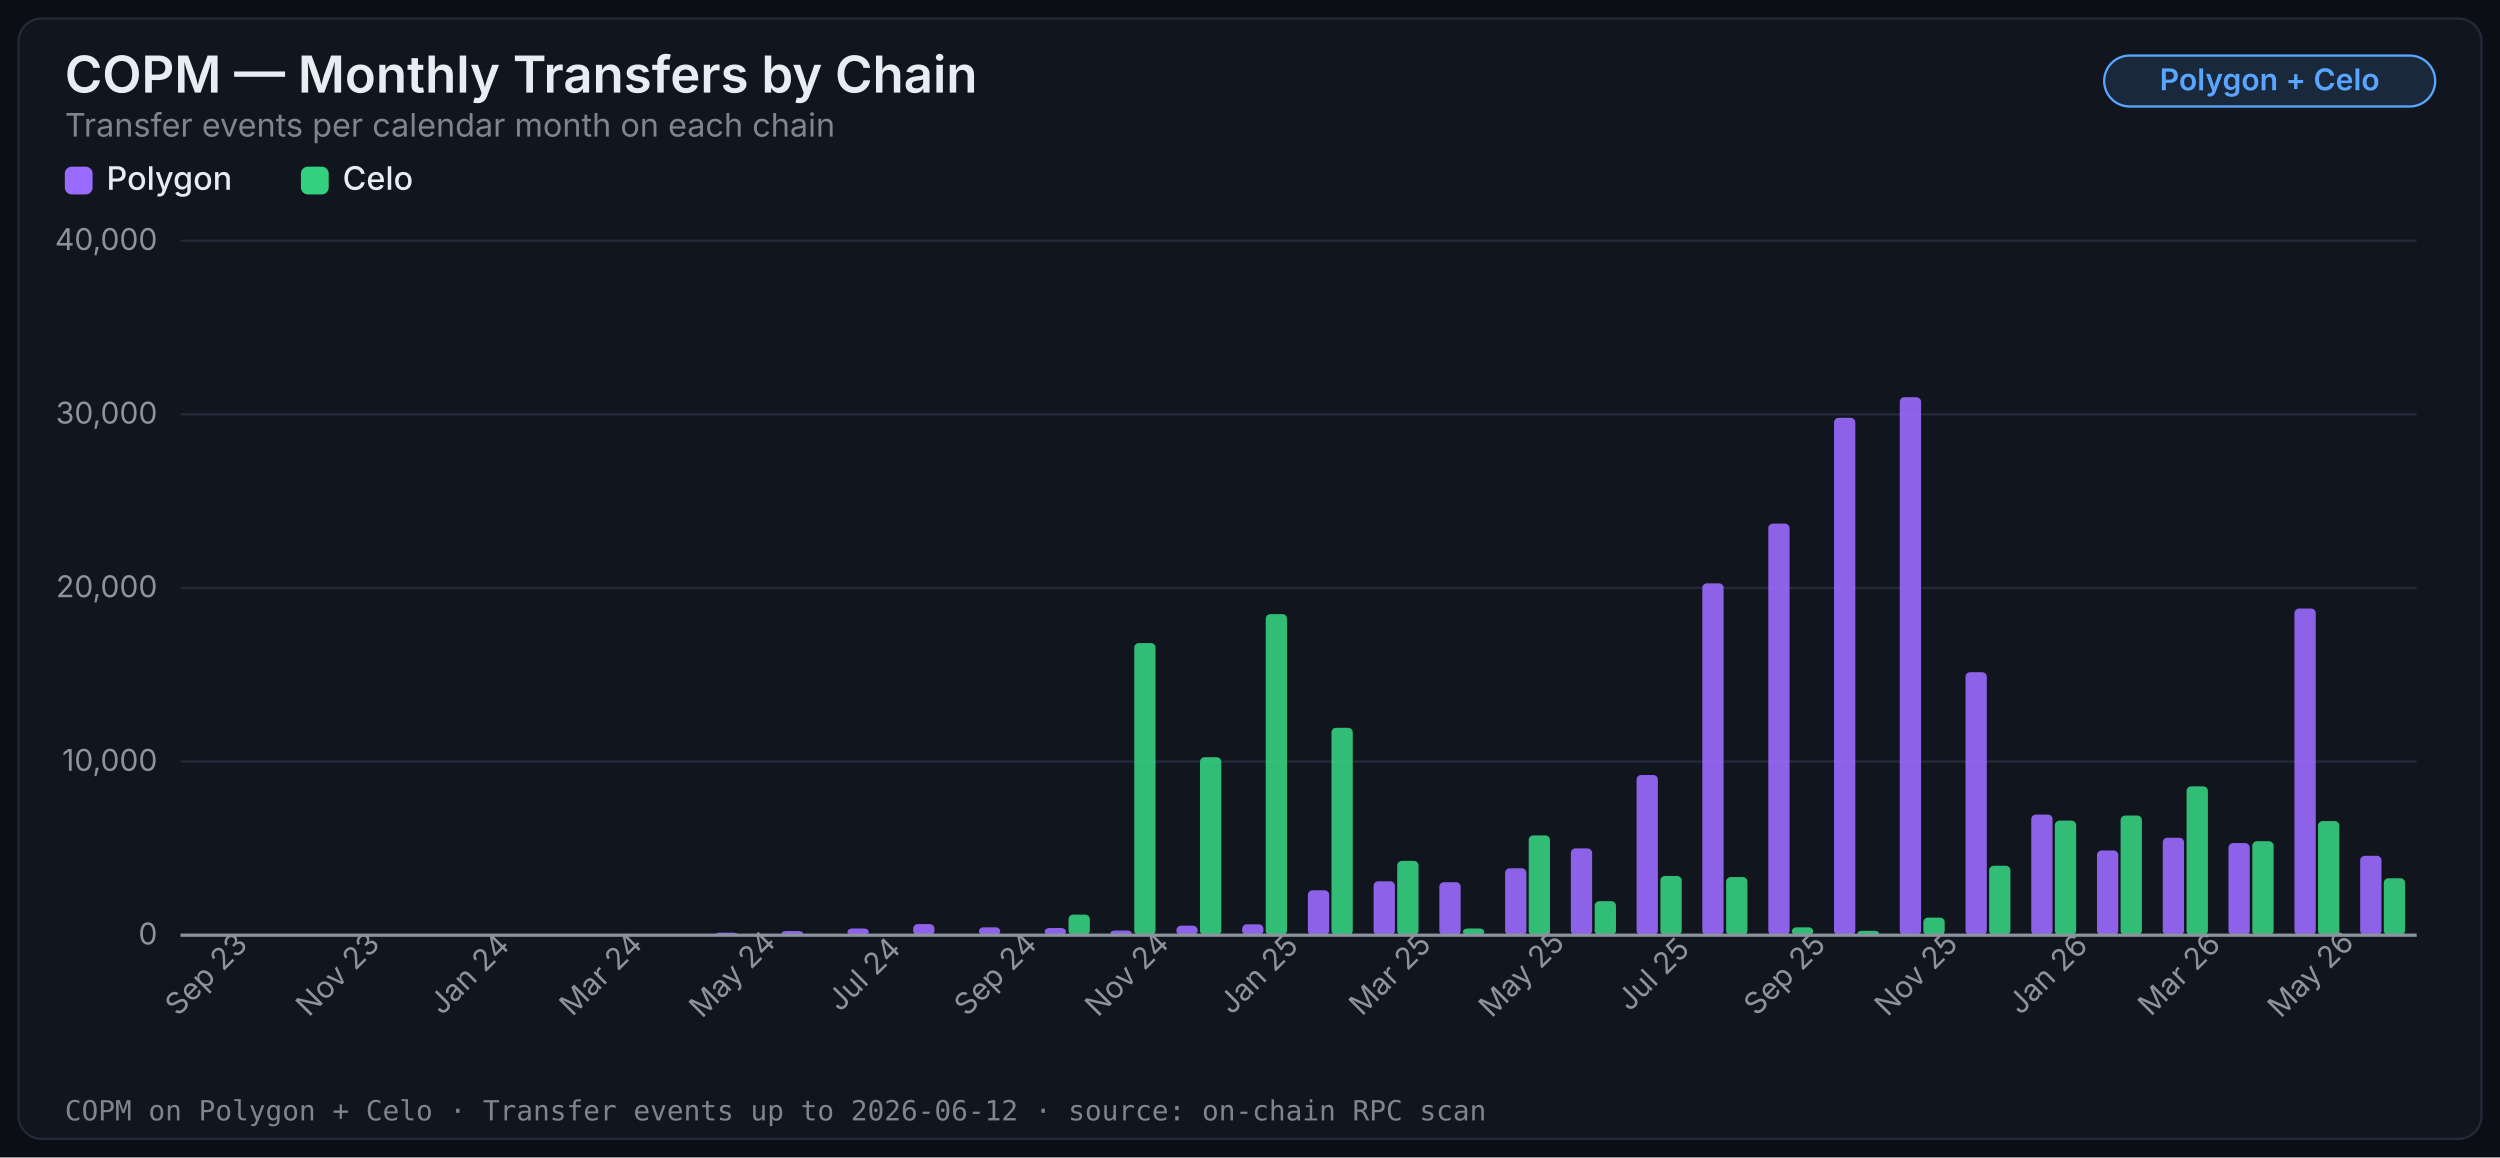
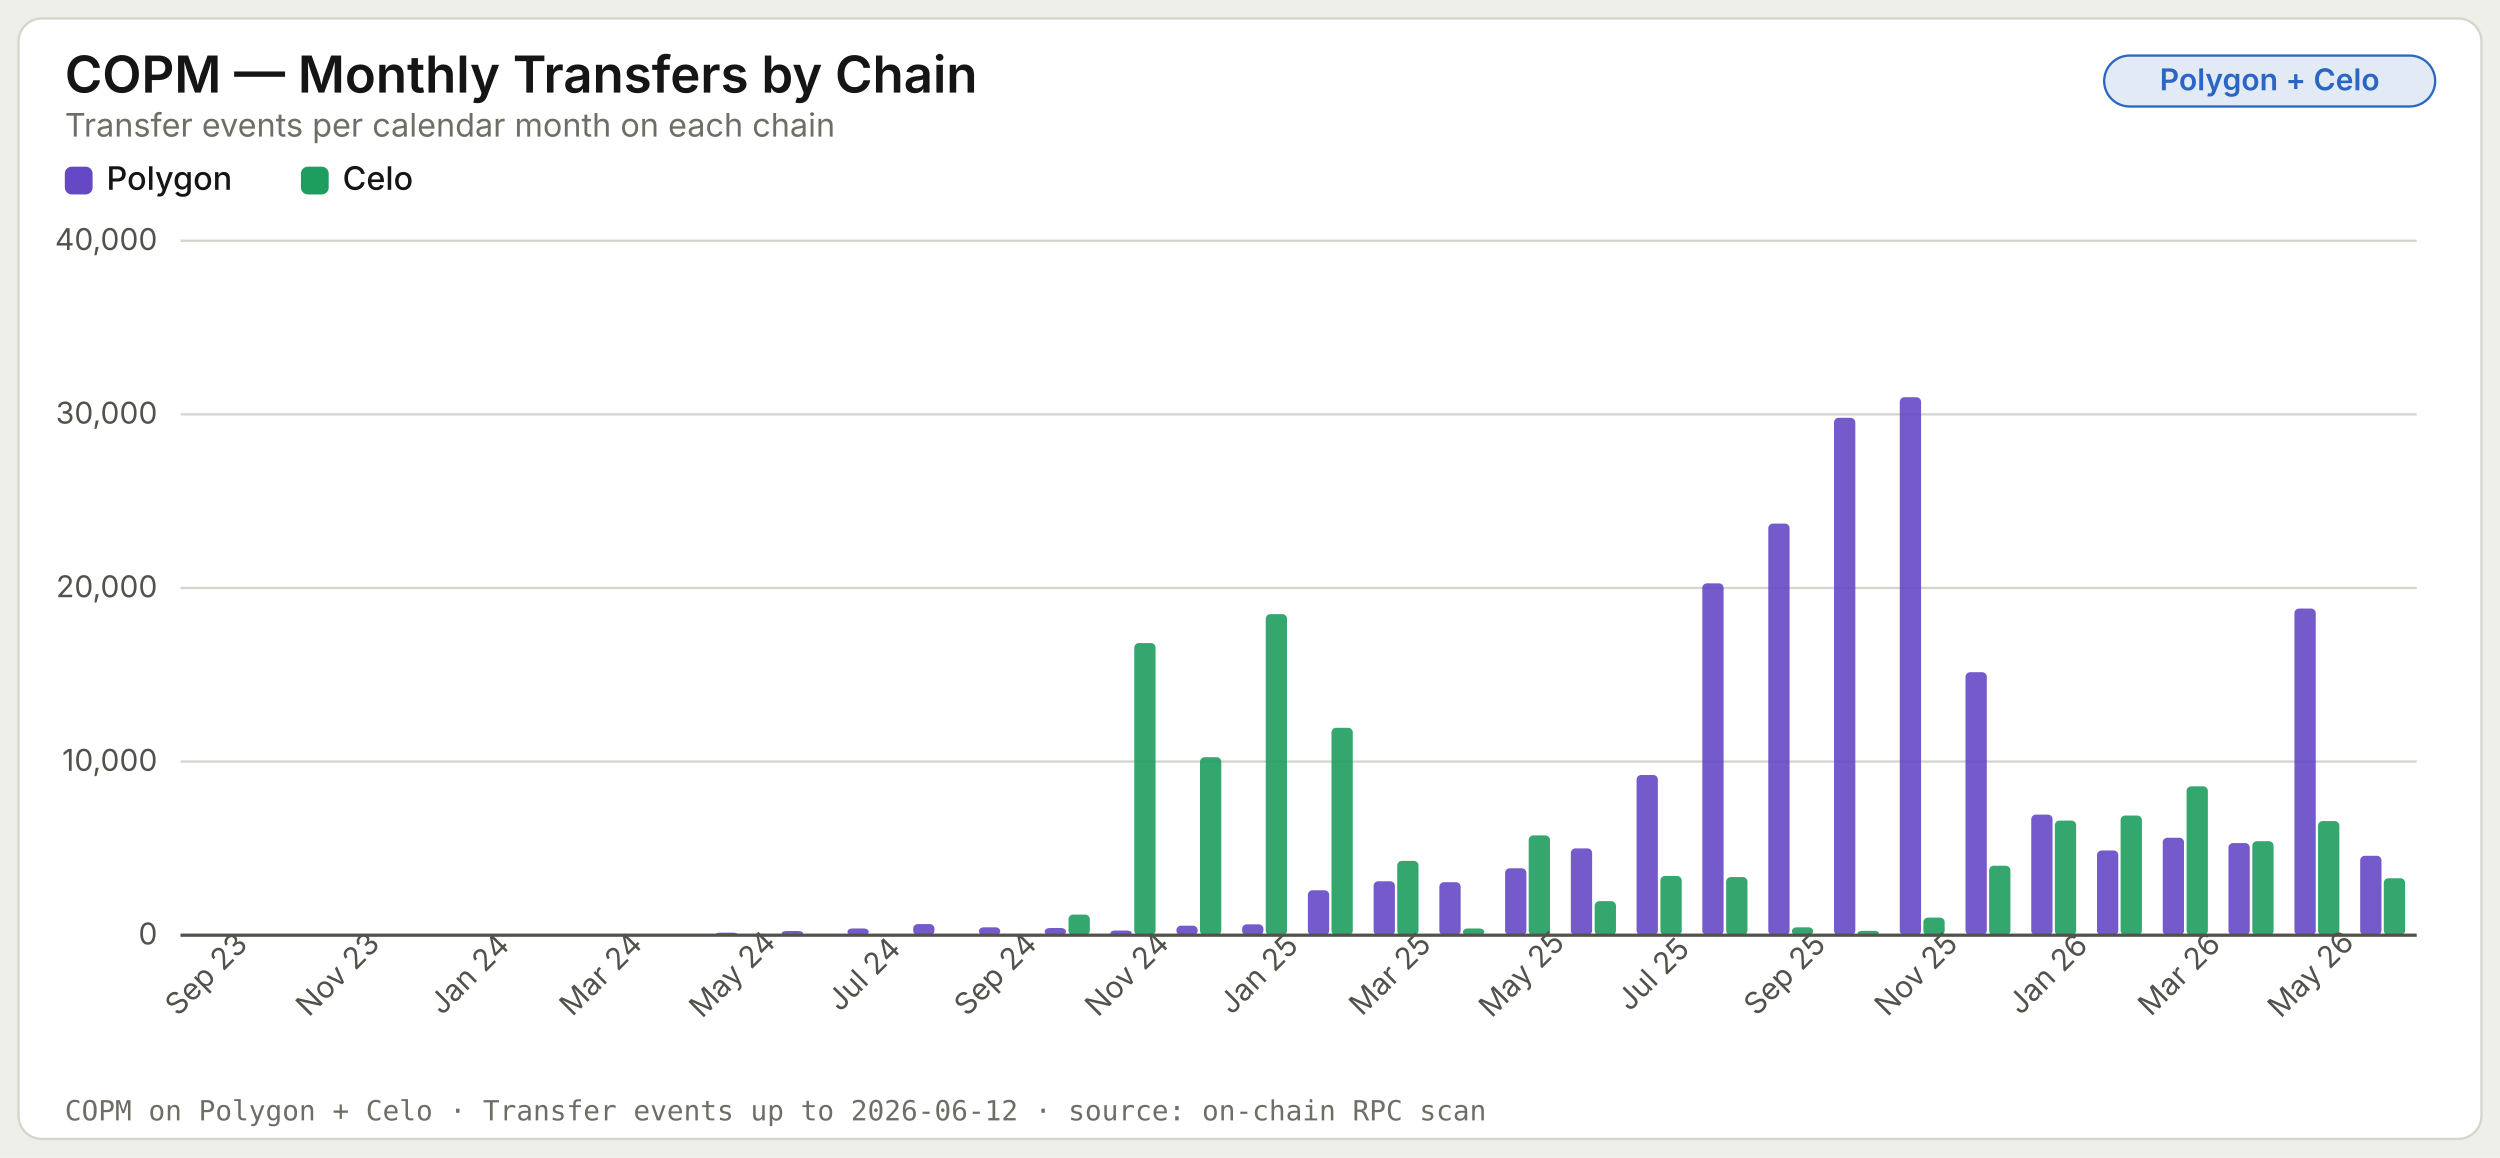
<svg xmlns="http://www.w3.org/2000/svg" width="1080" height="500" viewBox="0 0 1080 500" role="img" aria-label="COPM — Monthly Transfers by Chain">
  <style>
-     .title { font: 600 22px -apple-system, 'Segoe UI', system-ui, sans-serif; fill: #e6edf3; }
-     .subtitle { font: 400 14px -apple-system, 'Segoe UI', system-ui, sans-serif; fill: #7d8590; }
-     .axis { font: 400 13px -apple-system, 'Segoe UI', system-ui, sans-serif; fill: #8b949e; }
-     .label { font: 500 14px -apple-system, 'Segoe UI', system-ui, sans-serif; fill: #e6edf3; }
+     .title { font: 600 22px -apple-system, 'Segoe UI', system-ui, sans-serif; fill: #151515; }
+     .subtitle { font: 400 14px -apple-system, 'Segoe UI', system-ui, sans-serif; fill: #6e6e66; }
+     .axis { font: 400 13px -apple-system, 'Segoe UI', system-ui, sans-serif; fill: #52524c; }
+     .label { font: 500 14px -apple-system, 'Segoe UI', system-ui, sans-serif; fill: #151515; }
    .annot { font: 600 13px -apple-system, 'Segoe UI', system-ui, sans-serif; }
    .badge { font: 600 13px -apple-system, 'Segoe UI', system-ui, sans-serif; }
-     .footer { font: 400 12px ui-monospace, 'SF Mono', Menlo, monospace; fill: #7d8590; }
+     .footer { font: 400 12px ui-monospace, 'SF Mono', Menlo, monospace; fill: #6e6e66; }
  </style>
  <defs />
-   <rect width="1080" height="500" fill="#0b0e14" />
-   <rect x="8" y="8" width="1064" height="484" rx="10" fill="#11151d" stroke="#222938" stroke-width="1" />
+   <rect width="1080" height="500" fill="#eeefe9" />
+   <rect x="8" y="8" width="1064" height="484" rx="10" fill="#ffffff" stroke="#d4d5cc" stroke-width="1" />
  <text x="28" y="40" class="title">COPM — Monthly Transfers by Chain</text>
-   <rect x="909" y="24" width="143" height="22" rx="11" fill="#58a6ff22" stroke="#58a6ff" stroke-width="1" />
-   <text x="980.5" y="39" class="badge" fill="#58a6ff" text-anchor="middle">Polygon + Celo</text>
+   <rect x="909" y="24" width="143" height="22" rx="11" fill="#2a66c222" stroke="#2a66c2" stroke-width="1" />
+   <text x="980.5" y="39" class="badge" fill="#2a66c2" text-anchor="middle">Polygon + Celo</text>
  <text x="28" y="59" class="subtitle">Transfer events per calendar month on each chain</text>
-   <line x1="78" y1="404" x2="1044" y2="404" stroke="#222938" stroke-width="1" />
+   <line x1="78" y1="404" x2="1044" y2="404" stroke="#d4d5cc" stroke-width="1" />
  <text x="68" y="408" class="axis" text-anchor="end">0</text>
-   <line x1="78" y1="329" x2="1044" y2="329" stroke="#222938" stroke-width="1" />
+   <line x1="78" y1="329" x2="1044" y2="329" stroke="#d4d5cc" stroke-width="1" />
  <text x="68" y="333" class="axis" text-anchor="end">10,000</text>
-   <line x1="78" y1="254" x2="1044" y2="254" stroke="#222938" stroke-width="1" />
+   <line x1="78" y1="254" x2="1044" y2="254" stroke="#d4d5cc" stroke-width="1" />
  <text x="68" y="258" class="axis" text-anchor="end">20,000</text>
-   <line x1="78" y1="179" x2="1044" y2="179" stroke="#222938" stroke-width="1" />
+   <line x1="78" y1="179" x2="1044" y2="179" stroke="#d4d5cc" stroke-width="1" />
  <text x="68" y="183" class="axis" text-anchor="end">30,000</text>
-   <line x1="78" y1="104" x2="1044" y2="104" stroke="#222938" stroke-width="1" />
+   <line x1="78" y1="104" x2="1044" y2="104" stroke="#d4d5cc" stroke-width="1" />
  <text x="68" y="108" class="axis" text-anchor="end">40,000</text>
-   <rect x="28" y="72" width="12" height="12" rx="3" fill="#9a6bff" />
+   <rect x="28" y="72" width="12" height="12" rx="3" fill="#6549c4" />
  <text x="46" y="82" class="label">Polygon</text>
-   <rect x="130" y="72" width="12" height="12" rx="3" fill="#35d07f" />
+   <rect x="130" y="72" width="12" height="12" rx="3" fill="#1d9e5f" />
  <text x="148" y="82" class="label">Celo</text>
-   <rect x="82.0" y="403.6" width="9.2" height="0.4" fill="#9a6bff" fill-opacity="0.9" rx="2" />
-   <rect x="92.2" y="404.0" width="9.2" height="0.0" fill="#35d07f" fill-opacity="0.9" rx="2" />
+   <rect x="82.0" y="403.6" width="9.2" height="0.4" fill="#6549c4" fill-opacity="0.9" rx="2" />
+   <rect x="92.2" y="404.0" width="9.2" height="0.0" fill="#1d9e5f" fill-opacity="0.9" rx="2" />
  <text x="92.206" y="424" class="axis" text-anchor="middle" transform="rotate(-45 92.20588 424)">Sep 23</text>
-   <rect x="110.4" y="403.9" width="9.2" height="0.1" fill="#9a6bff" fill-opacity="0.9" rx="2" />
-   <rect x="120.6" y="404.0" width="9.2" height="0.0" fill="#35d07f" fill-opacity="0.9" rx="2" />
-   <rect x="138.8" y="403.9" width="9.2" height="0.1" fill="#9a6bff" fill-opacity="0.9" rx="2" />
-   <rect x="149.0" y="404.0" width="9.2" height="0.0" fill="#35d07f" fill-opacity="0.9" rx="2" />
+   <rect x="110.4" y="403.9" width="9.2" height="0.1" fill="#6549c4" fill-opacity="0.9" rx="2" />
+   <rect x="120.6" y="404.0" width="9.2" height="0.0" fill="#1d9e5f" fill-opacity="0.9" rx="2" />
+   <rect x="138.8" y="403.9" width="9.2" height="0.1" fill="#6549c4" fill-opacity="0.9" rx="2" />
+   <rect x="149.0" y="404.0" width="9.2" height="0.0" fill="#1d9e5f" fill-opacity="0.9" rx="2" />
  <text x="149.029" y="424" class="axis" text-anchor="middle" transform="rotate(-45 149.0294 424)">Nov 23</text>
-   <rect x="167.2" y="404.0" width="9.2" height="0.0" fill="#9a6bff" fill-opacity="0.9" rx="2" />
-   <rect x="177.4" y="404.0" width="9.2" height="0.0" fill="#35d07f" fill-opacity="0.9" rx="2" />
-   <rect x="195.6" y="403.7" width="9.2" height="0.3" fill="#9a6bff" fill-opacity="0.9" rx="2" />
-   <rect x="205.9" y="404.0" width="9.2" height="0.0" fill="#35d07f" fill-opacity="0.9" rx="2" />
+   <rect x="167.2" y="404.0" width="9.2" height="0.0" fill="#6549c4" fill-opacity="0.9" rx="2" />
+   <rect x="177.4" y="404.0" width="9.2" height="0.0" fill="#1d9e5f" fill-opacity="0.9" rx="2" />
+   <rect x="195.6" y="403.7" width="9.2" height="0.3" fill="#6549c4" fill-opacity="0.9" rx="2" />
+   <rect x="205.9" y="404.0" width="9.2" height="0.0" fill="#1d9e5f" fill-opacity="0.9" rx="2" />
  <text x="205.853" y="424" class="axis" text-anchor="middle" transform="rotate(-45 205.8529 424)">Jan 24</text>
-   <rect x="224.0" y="403.9" width="9.2" height="0.1" fill="#9a6bff" fill-opacity="0.9" rx="2" />
-   <rect x="234.3" y="404.0" width="9.2" height="0.0" fill="#35d07f" fill-opacity="0.9" rx="2" />
-   <rect x="252.4" y="403.8" width="9.2" height="0.2" fill="#9a6bff" fill-opacity="0.9" rx="2" />
-   <rect x="262.7" y="404.0" width="9.2" height="0.0" fill="#35d07f" fill-opacity="0.9" rx="2" />
+   <rect x="224.0" y="403.9" width="9.2" height="0.1" fill="#6549c4" fill-opacity="0.9" rx="2" />
+   <rect x="234.3" y="404.0" width="9.2" height="0.0" fill="#1d9e5f" fill-opacity="0.9" rx="2" />
+   <rect x="252.4" y="403.8" width="9.2" height="0.2" fill="#6549c4" fill-opacity="0.9" rx="2" />
+   <rect x="262.7" y="404.0" width="9.2" height="0.0" fill="#1d9e5f" fill-opacity="0.9" rx="2" />
  <text x="262.676" y="424" class="axis" text-anchor="middle" transform="rotate(-45 262.6765 424)">Mar 24</text>
-   <rect x="280.9" y="403.7" width="9.2" height="0.3" fill="#9a6bff" fill-opacity="0.9" rx="2" />
-   <rect x="291.1" y="404.0" width="9.2" height="0.0" fill="#35d07f" fill-opacity="0.9" rx="2" />
-   <rect x="309.3" y="402.9" width="9.2" height="1.1" fill="#9a6bff" fill-opacity="0.9" rx="2" />
-   <rect x="319.5" y="404.0" width="9.2" height="0.0" fill="#35d07f" fill-opacity="0.9" rx="2" />
+   <rect x="280.9" y="403.7" width="9.2" height="0.3" fill="#6549c4" fill-opacity="0.9" rx="2" />
+   <rect x="291.1" y="404.0" width="9.2" height="0.0" fill="#1d9e5f" fill-opacity="0.9" rx="2" />
+   <rect x="309.3" y="402.9" width="9.2" height="1.1" fill="#6549c4" fill-opacity="0.9" rx="2" />
+   <rect x="319.5" y="404.0" width="9.2" height="0.0" fill="#1d9e5f" fill-opacity="0.9" rx="2" />
  <text x="319.5" y="424" class="axis" text-anchor="middle" transform="rotate(-45 319.5 424)">May 24</text>
-   <rect x="337.7" y="402.2" width="9.2" height="1.8" fill="#9a6bff" fill-opacity="0.9" rx="2" />
-   <rect x="347.9" y="404.0" width="9.2" height="0.0" fill="#35d07f" fill-opacity="0.9" rx="2" />
-   <rect x="366.1" y="401.1" width="9.2" height="2.9" fill="#9a6bff" fill-opacity="0.9" rx="2" />
-   <rect x="376.3" y="404.0" width="9.2" height="0.0" fill="#35d07f" fill-opacity="0.9" rx="2" />
+   <rect x="337.7" y="402.2" width="9.2" height="1.8" fill="#6549c4" fill-opacity="0.9" rx="2" />
+   <rect x="347.9" y="404.0" width="9.2" height="0.0" fill="#1d9e5f" fill-opacity="0.9" rx="2" />
+   <rect x="366.1" y="401.1" width="9.2" height="2.9" fill="#6549c4" fill-opacity="0.9" rx="2" />
+   <rect x="376.3" y="404.0" width="9.2" height="0.0" fill="#1d9e5f" fill-opacity="0.9" rx="2" />
  <text x="376.324" y="424" class="axis" text-anchor="middle" transform="rotate(-45 376.3235 424)">Jul 24</text>
-   <rect x="394.5" y="399.2" width="9.2" height="4.8" fill="#9a6bff" fill-opacity="0.9" rx="2" />
-   <rect x="404.7" y="404.0" width="9.2" height="0.0" fill="#35d07f" fill-opacity="0.9" rx="2" />
-   <rect x="422.9" y="400.6" width="9.2" height="3.4" fill="#9a6bff" fill-opacity="0.9" rx="2" />
-   <rect x="433.1" y="404.0" width="9.2" height="0.0" fill="#35d07f" fill-opacity="0.9" rx="2" />
+   <rect x="394.5" y="399.2" width="9.2" height="4.8" fill="#6549c4" fill-opacity="0.9" rx="2" />
+   <rect x="404.7" y="404.0" width="9.2" height="0.0" fill="#1d9e5f" fill-opacity="0.9" rx="2" />
+   <rect x="422.9" y="400.6" width="9.2" height="3.4" fill="#6549c4" fill-opacity="0.9" rx="2" />
+   <rect x="433.1" y="404.0" width="9.2" height="0.0" fill="#1d9e5f" fill-opacity="0.9" rx="2" />
  <text x="433.147" y="424" class="axis" text-anchor="middle" transform="rotate(-45 433.1471 424)">Sep 24</text>
-   <rect x="451.3" y="400.9" width="9.2" height="3.1" fill="#9a6bff" fill-opacity="0.9" rx="2" />
-   <rect x="461.6" y="395.1" width="9.2" height="8.9" fill="#35d07f" fill-opacity="0.9" rx="2" />
-   <rect x="479.7" y="402.0" width="9.2" height="2.0" fill="#9a6bff" fill-opacity="0.9" rx="2" />
-   <rect x="490.0" y="277.8" width="9.2" height="126.2" fill="#35d07f" fill-opacity="0.9" rx="2" />
+   <rect x="451.3" y="400.9" width="9.2" height="3.1" fill="#6549c4" fill-opacity="0.9" rx="2" />
+   <rect x="461.6" y="395.1" width="9.2" height="8.9" fill="#1d9e5f" fill-opacity="0.9" rx="2" />
+   <rect x="479.7" y="402.0" width="9.2" height="2.0" fill="#6549c4" fill-opacity="0.9" rx="2" />
+   <rect x="490.0" y="277.8" width="9.2" height="126.2" fill="#1d9e5f" fill-opacity="0.9" rx="2" />
  <text x="489.971" y="424" class="axis" text-anchor="middle" transform="rotate(-45 489.9706 424)">Nov 24</text>
-   <rect x="508.2" y="399.9" width="9.2" height="4.1" fill="#9a6bff" fill-opacity="0.9" rx="2" />
-   <rect x="518.4" y="327.1" width="9.2" height="76.9" fill="#35d07f" fill-opacity="0.9" rx="2" />
-   <rect x="536.6" y="399.3" width="9.2" height="4.7" fill="#9a6bff" fill-opacity="0.9" rx="2" />
-   <rect x="546.8" y="265.3" width="9.2" height="138.7" fill="#35d07f" fill-opacity="0.9" rx="2" />
+   <rect x="508.2" y="399.9" width="9.2" height="4.1" fill="#6549c4" fill-opacity="0.9" rx="2" />
+   <rect x="518.4" y="327.1" width="9.2" height="76.9" fill="#1d9e5f" fill-opacity="0.9" rx="2" />
+   <rect x="536.6" y="399.3" width="9.2" height="4.7" fill="#6549c4" fill-opacity="0.9" rx="2" />
+   <rect x="546.8" y="265.3" width="9.2" height="138.7" fill="#1d9e5f" fill-opacity="0.9" rx="2" />
  <text x="546.794" y="424" class="axis" text-anchor="middle" transform="rotate(-45 546.7941 424)">Jan 25</text>
-   <rect x="565.0" y="384.6" width="9.2" height="19.4" fill="#9a6bff" fill-opacity="0.9" rx="2" />
-   <rect x="575.2" y="314.4" width="9.2" height="89.6" fill="#35d07f" fill-opacity="0.9" rx="2" />
-   <rect x="593.4" y="380.7" width="9.2" height="23.3" fill="#9a6bff" fill-opacity="0.9" rx="2" />
-   <rect x="603.6" y="371.9" width="9.2" height="32.1" fill="#35d07f" fill-opacity="0.9" rx="2" />
+   <rect x="565.0" y="384.6" width="9.2" height="19.4" fill="#6549c4" fill-opacity="0.9" rx="2" />
+   <rect x="575.2" y="314.4" width="9.2" height="89.6" fill="#1d9e5f" fill-opacity="0.9" rx="2" />
+   <rect x="593.4" y="380.7" width="9.2" height="23.3" fill="#6549c4" fill-opacity="0.9" rx="2" />
+   <rect x="603.6" y="371.9" width="9.2" height="32.1" fill="#1d9e5f" fill-opacity="0.9" rx="2" />
  <text x="603.618" y="424" class="axis" text-anchor="middle" transform="rotate(-45 603.6176 424)">Mar 25</text>
-   <rect x="621.8" y="381.1" width="9.2" height="22.9" fill="#9a6bff" fill-opacity="0.9" rx="2" />
-   <rect x="632.0" y="401.1" width="9.2" height="2.9" fill="#35d07f" fill-opacity="0.9" rx="2" />
-   <rect x="650.2" y="375.1" width="9.2" height="28.9" fill="#9a6bff" fill-opacity="0.9" rx="2" />
-   <rect x="660.4" y="360.9" width="9.2" height="43.1" fill="#35d07f" fill-opacity="0.9" rx="2" />
+   <rect x="621.8" y="381.1" width="9.2" height="22.9" fill="#6549c4" fill-opacity="0.9" rx="2" />
+   <rect x="632.0" y="401.1" width="9.2" height="2.9" fill="#1d9e5f" fill-opacity="0.9" rx="2" />
+   <rect x="650.2" y="375.1" width="9.2" height="28.9" fill="#6549c4" fill-opacity="0.9" rx="2" />
+   <rect x="660.4" y="360.9" width="9.2" height="43.1" fill="#1d9e5f" fill-opacity="0.9" rx="2" />
  <text x="660.441" y="424" class="axis" text-anchor="middle" transform="rotate(-45 660.4412 424)">May 25</text>
-   <rect x="678.6" y="366.5" width="9.2" height="37.5" fill="#9a6bff" fill-opacity="0.9" rx="2" />
-   <rect x="688.9" y="389.3" width="9.2" height="14.7" fill="#35d07f" fill-opacity="0.9" rx="2" />
-   <rect x="707.0" y="334.8" width="9.2" height="69.2" fill="#9a6bff" fill-opacity="0.9" rx="2" />
-   <rect x="717.3" y="378.4" width="9.2" height="25.6" fill="#35d07f" fill-opacity="0.9" rx="2" />
+   <rect x="678.6" y="366.5" width="9.2" height="37.5" fill="#6549c4" fill-opacity="0.9" rx="2" />
+   <rect x="688.9" y="389.3" width="9.2" height="14.7" fill="#1d9e5f" fill-opacity="0.9" rx="2" />
+   <rect x="707.0" y="334.8" width="9.2" height="69.2" fill="#6549c4" fill-opacity="0.9" rx="2" />
+   <rect x="717.3" y="378.4" width="9.2" height="25.6" fill="#1d9e5f" fill-opacity="0.9" rx="2" />
  <text x="717.265" y="424" class="axis" text-anchor="middle" transform="rotate(-45 717.2647 424)">Jul 25</text>
-   <rect x="735.4" y="252.0" width="9.2" height="152.0" fill="#9a6bff" fill-opacity="0.9" rx="2" />
-   <rect x="745.7" y="378.9" width="9.2" height="25.1" fill="#35d07f" fill-opacity="0.9" rx="2" />
-   <rect x="763.9" y="226.2" width="9.2" height="177.8" fill="#9a6bff" fill-opacity="0.9" rx="2" />
-   <rect x="774.1" y="400.6" width="9.2" height="3.4" fill="#35d07f" fill-opacity="0.9" rx="2" />
+   <rect x="735.4" y="252.0" width="9.2" height="152.0" fill="#6549c4" fill-opacity="0.9" rx="2" />
+   <rect x="745.7" y="378.9" width="9.2" height="25.1" fill="#1d9e5f" fill-opacity="0.9" rx="2" />
+   <rect x="763.9" y="226.2" width="9.2" height="177.8" fill="#6549c4" fill-opacity="0.9" rx="2" />
+   <rect x="774.1" y="400.6" width="9.2" height="3.4" fill="#1d9e5f" fill-opacity="0.9" rx="2" />
  <text x="774.088" y="424" class="axis" text-anchor="middle" transform="rotate(-45 774.0882 424)">Sep 25</text>
-   <rect x="792.3" y="180.5" width="9.2" height="223.5" fill="#9a6bff" fill-opacity="0.9" rx="2" />
-   <rect x="802.5" y="402.1" width="9.2" height="1.9" fill="#35d07f" fill-opacity="0.9" rx="2" />
-   <rect x="820.7" y="171.6" width="9.2" height="232.4" fill="#9a6bff" fill-opacity="0.9" rx="2" />
-   <rect x="830.9" y="396.4" width="9.2" height="7.6" fill="#35d07f" fill-opacity="0.9" rx="2" />
+   <rect x="792.3" y="180.5" width="9.2" height="223.5" fill="#6549c4" fill-opacity="0.9" rx="2" />
+   <rect x="802.5" y="402.1" width="9.2" height="1.9" fill="#1d9e5f" fill-opacity="0.9" rx="2" />
+   <rect x="820.7" y="171.6" width="9.2" height="232.4" fill="#6549c4" fill-opacity="0.9" rx="2" />
+   <rect x="830.9" y="396.4" width="9.2" height="7.6" fill="#1d9e5f" fill-opacity="0.9" rx="2" />
  <text x="830.912" y="424" class="axis" text-anchor="middle" transform="rotate(-45 830.9118 424)">Nov 25</text>
-   <rect x="849.1" y="290.4" width="9.2" height="113.5" fill="#9a6bff" fill-opacity="0.9" rx="2" />
-   <rect x="859.3" y="374.0" width="9.2" height="30.0" fill="#35d07f" fill-opacity="0.9" rx="2" />
-   <rect x="877.5" y="351.9" width="9.2" height="52.1" fill="#9a6bff" fill-opacity="0.9" rx="2" />
-   <rect x="887.7" y="354.5" width="9.2" height="49.5" fill="#35d07f" fill-opacity="0.9" rx="2" />
+   <rect x="849.1" y="290.4" width="9.2" height="113.5" fill="#6549c4" fill-opacity="0.9" rx="2" />
+   <rect x="859.3" y="374.0" width="9.2" height="30.0" fill="#1d9e5f" fill-opacity="0.9" rx="2" />
+   <rect x="877.5" y="351.9" width="9.2" height="52.1" fill="#6549c4" fill-opacity="0.9" rx="2" />
+   <rect x="887.7" y="354.5" width="9.2" height="49.5" fill="#1d9e5f" fill-opacity="0.9" rx="2" />
  <text x="887.735" y="424" class="axis" text-anchor="middle" transform="rotate(-45 887.7353 424)">Jan 26</text>
-   <rect x="905.9" y="367.4" width="9.2" height="36.6" fill="#9a6bff" fill-opacity="0.9" rx="2" />
-   <rect x="916.1" y="352.3" width="9.2" height="51.7" fill="#35d07f" fill-opacity="0.9" rx="2" />
-   <rect x="934.3" y="361.9" width="9.2" height="42.1" fill="#9a6bff" fill-opacity="0.9" rx="2" />
-   <rect x="944.6" y="339.7" width="9.2" height="64.3" fill="#35d07f" fill-opacity="0.9" rx="2" />
+   <rect x="905.9" y="367.4" width="9.2" height="36.6" fill="#6549c4" fill-opacity="0.9" rx="2" />
+   <rect x="916.1" y="352.3" width="9.2" height="51.7" fill="#1d9e5f" fill-opacity="0.9" rx="2" />
+   <rect x="934.3" y="361.9" width="9.2" height="42.1" fill="#6549c4" fill-opacity="0.9" rx="2" />
+   <rect x="944.6" y="339.7" width="9.2" height="64.3" fill="#1d9e5f" fill-opacity="0.9" rx="2" />
  <text x="944.559" y="424" class="axis" text-anchor="middle" transform="rotate(-45 944.5588 424)">Mar 26</text>
-   <rect x="962.7" y="364.2" width="9.2" height="39.8" fill="#9a6bff" fill-opacity="0.9" rx="2" />
-   <rect x="973.0" y="363.4" width="9.2" height="40.7" fill="#35d07f" fill-opacity="0.9" rx="2" />
-   <rect x="991.2" y="262.9" width="9.2" height="141.1" fill="#9a6bff" fill-opacity="0.9" rx="2" />
-   <rect x="1001.4" y="354.7" width="9.2" height="49.3" fill="#35d07f" fill-opacity="0.9" rx="2" />
+   <rect x="962.7" y="364.2" width="9.2" height="39.8" fill="#6549c4" fill-opacity="0.9" rx="2" />
+   <rect x="973.0" y="363.4" width="9.2" height="40.7" fill="#1d9e5f" fill-opacity="0.9" rx="2" />
+   <rect x="991.2" y="262.9" width="9.2" height="141.1" fill="#6549c4" fill-opacity="0.9" rx="2" />
+   <rect x="1001.4" y="354.7" width="9.2" height="49.3" fill="#1d9e5f" fill-opacity="0.9" rx="2" />
  <text x="1001.382" y="424" class="axis" text-anchor="middle" transform="rotate(-45 1001.382 424)">May 26</text>
-   <rect x="1019.6" y="369.7" width="9.2" height="34.3" fill="#9a6bff" fill-opacity="0.9" rx="2" />
-   <rect x="1029.8" y="379.4" width="9.2" height="24.6" fill="#35d07f" fill-opacity="0.9" rx="2" />
-   <line x1="78" y1="404" x2="1044" y2="404" stroke="#8b949e" stroke-width="1.4" />
+   <rect x="1019.6" y="369.7" width="9.2" height="34.3" fill="#6549c4" fill-opacity="0.9" rx="2" />
+   <rect x="1029.8" y="379.4" width="9.2" height="24.6" fill="#1d9e5f" fill-opacity="0.9" rx="2" />
+   <line x1="78" y1="404" x2="1044" y2="404" stroke="#52524c" stroke-width="1.4" />
  <text x="28" y="484" class="footer">COPM on Polygon + Celo · Transfer events up to 2026-06-12 · source: on-chain RPC scan</text>
</svg>
